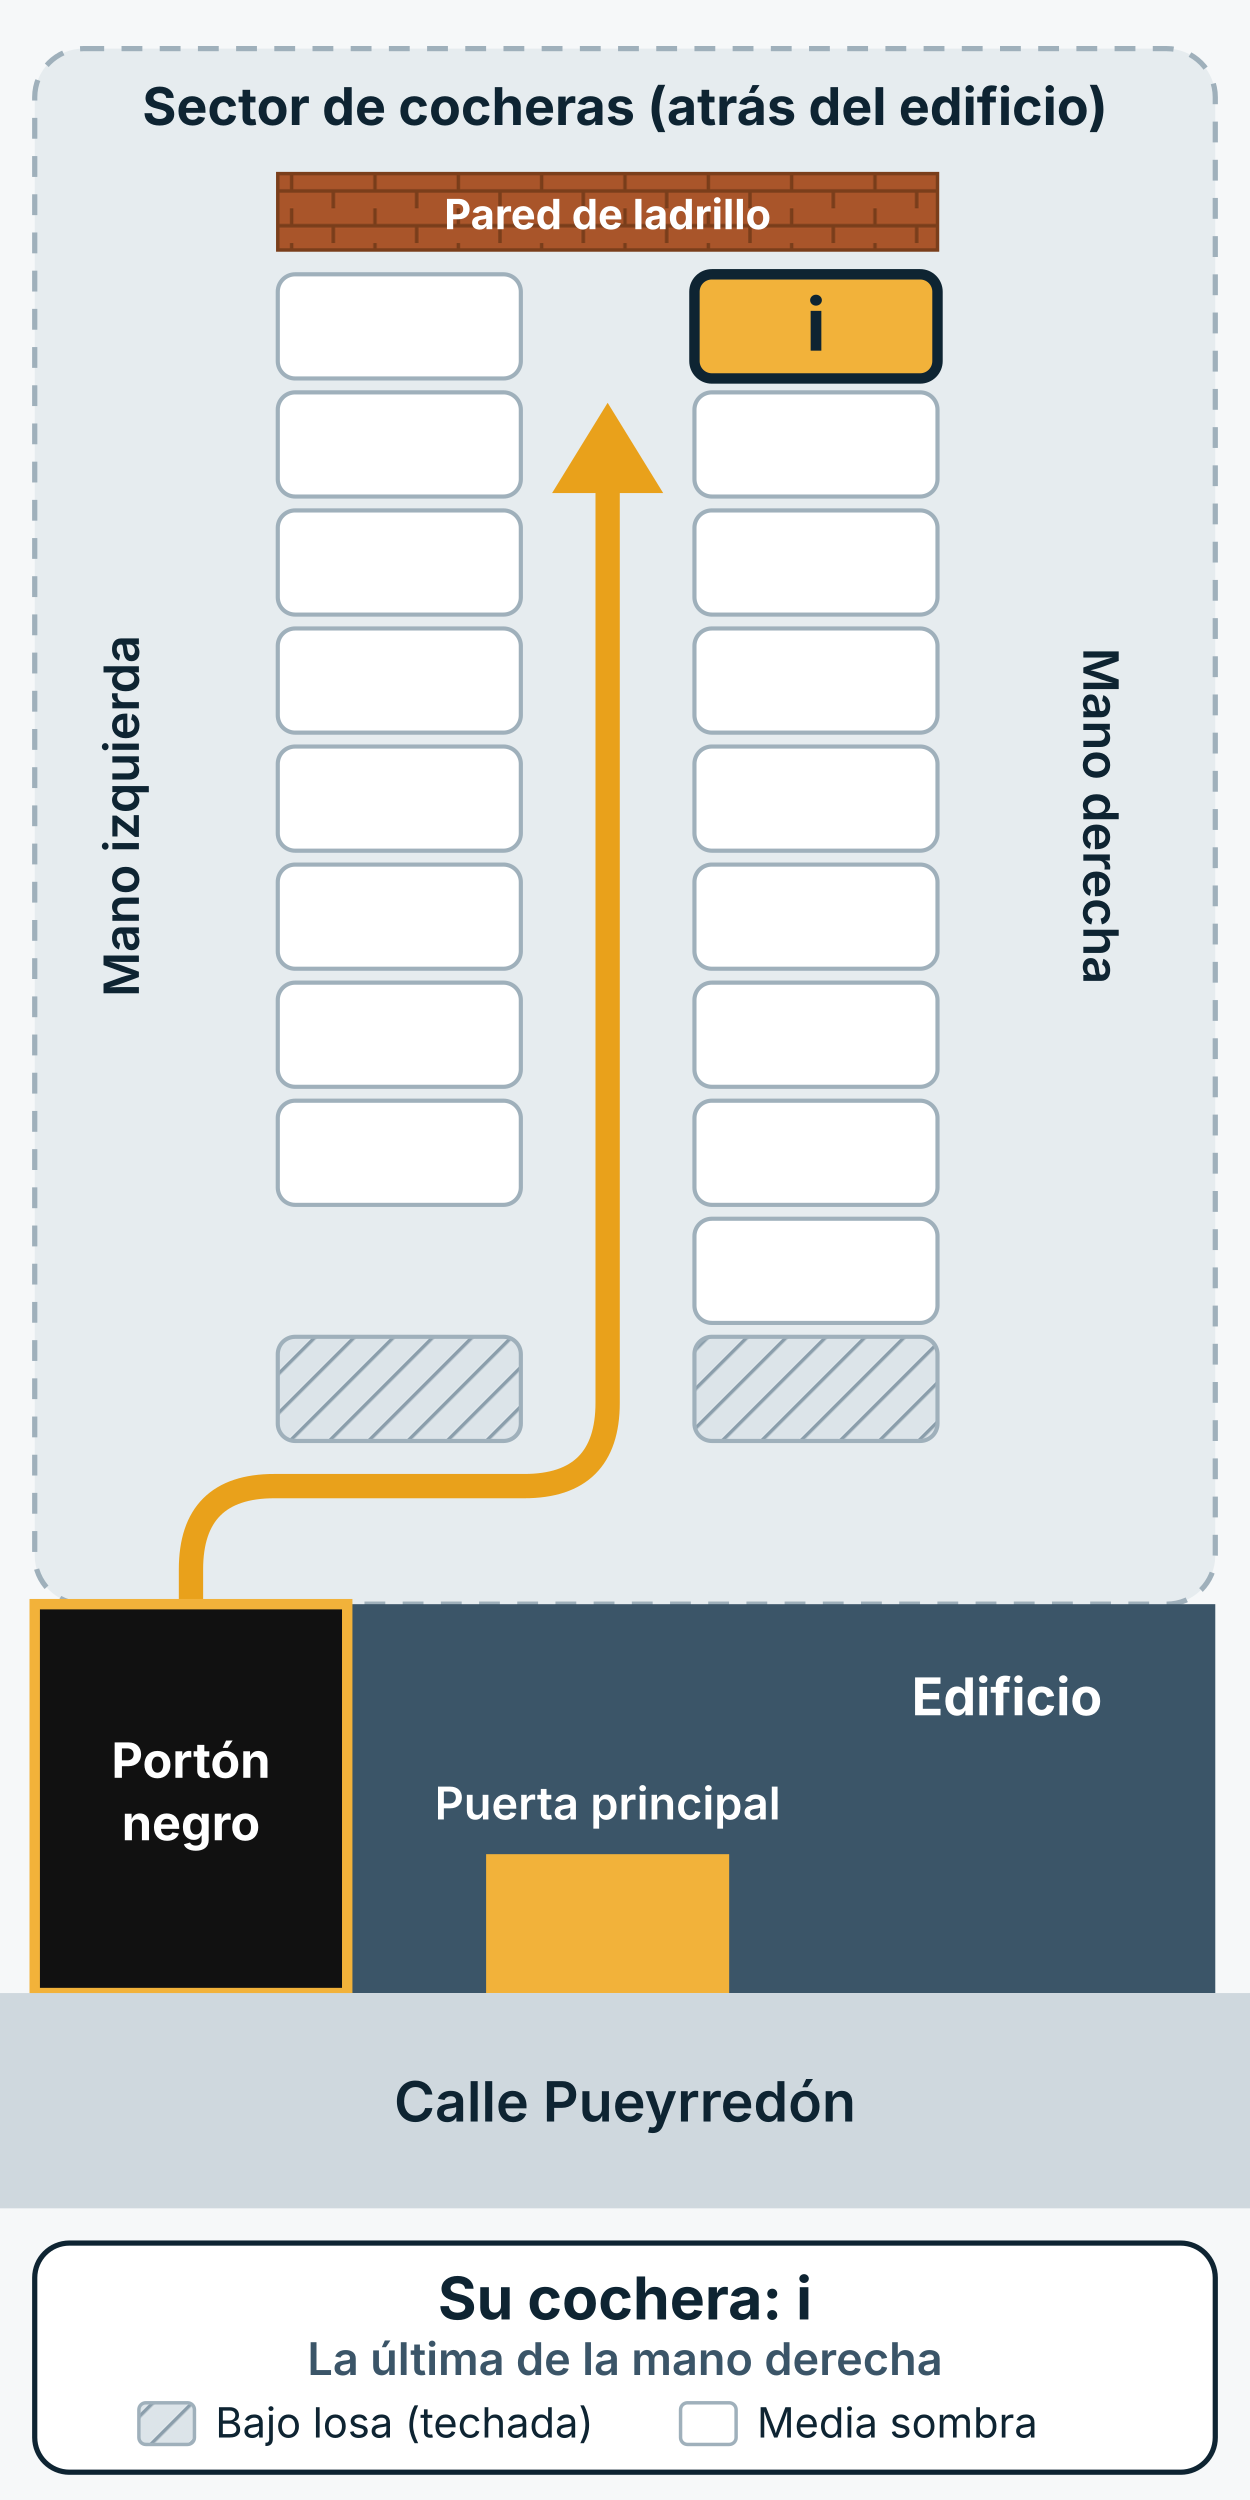
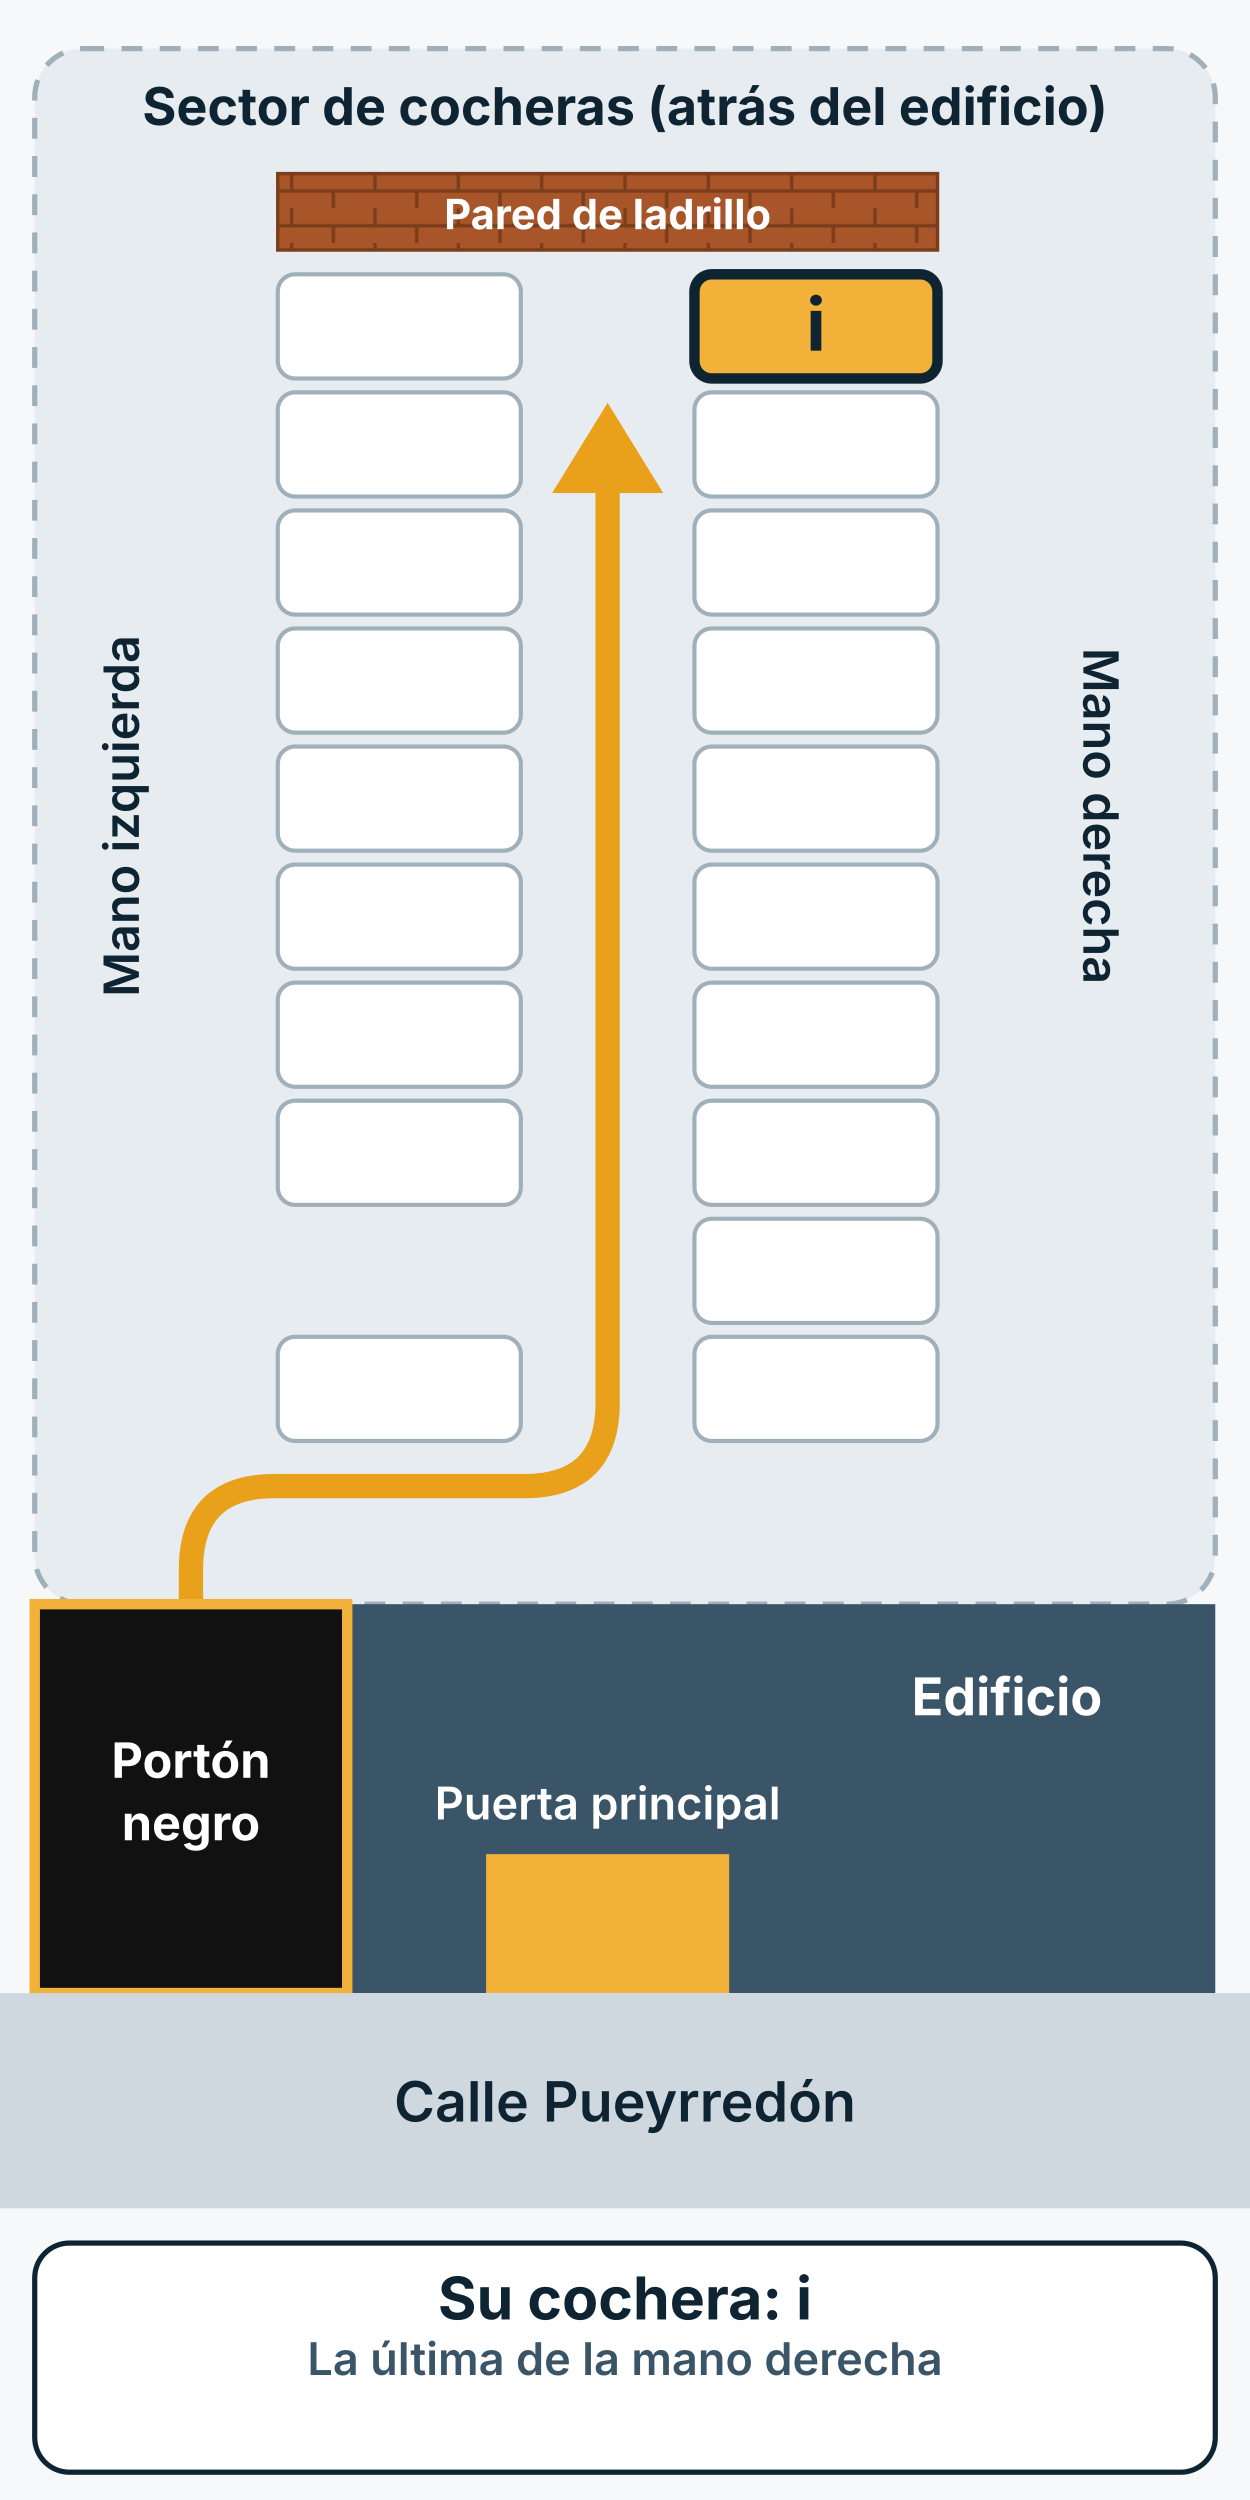
<svg xmlns="http://www.w3.org/2000/svg" width="360" height="720" viewBox="0 0 360 720" role="img" aria-label="Croquis orientativo: se entra por el portón negro, a la izquierda de la puerta principal, y se sigue hacia el fondo; la cochera i es la última de la mano derecha, contra la pared." font-family="Inter,Arial,Helvetica,sans-serif">
  <defs>
    <pattern id="ladrillo" width="24" height="10" patternUnits="userSpaceOnUse">
      <rect width="24" height="10" fill="#A9552A" />
      <path d="M0 5H24M12 0V5M0 5V10M24 5V10" stroke="#7A3E1B" stroke-width="1" fill="none" />
    </pattern>
-     <pattern id="losa" width="8" height="8" patternUnits="userSpaceOnUse" patternTransform="rotate(45)">
-       <rect width="8" height="8" fill="#DCE4E9" />
-       <path d="M0 0V8" stroke="#8DA0AD" stroke-width="2" />
-     </pattern>
  </defs>
  <rect width="360" height="720" fill="#F6F8F9" />
  <rect x="10" y="14" width="340" height="448" rx="14" fill="#E6ECEF" stroke="#9FB0BB" stroke-width="1.5" stroke-dasharray="6 5" />
  <text x="180" y="36" text-anchor="middle" font-size="15" font-weight="700" fill="#0E2432">Sector de cocheras (atrás del edificio)</text>
-   <rect x="80" y="385" width="70" height="30" rx="5" fill="url(#losa)" stroke="#9FB0BB" stroke-width="1.2" />
+   <rect x="80" y="385" width="70" height="30" rx="5" fill="#FFFFFF" stroke="#9FB0BB" stroke-width="1.2" />
  <rect x="80" y="317" width="70" height="30" rx="5" fill="#FFFFFF" stroke="#9FB0BB" stroke-width="1.2" />
  <rect x="80" y="283" width="70" height="30" rx="5" fill="#FFFFFF" stroke="#9FB0BB" stroke-width="1.2" />
  <rect x="80" y="249" width="70" height="30" rx="5" fill="#FFFFFF" stroke="#9FB0BB" stroke-width="1.2" />
  <rect x="80" y="215" width="70" height="30" rx="5" fill="#FFFFFF" stroke="#9FB0BB" stroke-width="1.2" />
  <rect x="80" y="181" width="70" height="30" rx="5" fill="#FFFFFF" stroke="#9FB0BB" stroke-width="1.2" />
  <rect x="80" y="147" width="70" height="30" rx="5" fill="#FFFFFF" stroke="#9FB0BB" stroke-width="1.2" />
  <rect x="80" y="113" width="70" height="30" rx="5" fill="#FFFFFF" stroke="#9FB0BB" stroke-width="1.2" />
  <rect x="80" y="79" width="70" height="30" rx="5" fill="#FFFFFF" stroke="#9FB0BB" stroke-width="1.2" />
-   <rect x="200" y="385" width="70" height="30" rx="5" fill="url(#losa)" stroke="#9FB0BB" stroke-width="1.2" />
+   <rect x="200" y="385" width="70" height="30" rx="5" fill="#FFFFFF" stroke="#9FB0BB" stroke-width="1.2" />
  <rect x="200" y="351" width="70" height="30" rx="5" fill="#FFFFFF" stroke="#9FB0BB" stroke-width="1.2" />
  <rect x="200" y="317" width="70" height="30" rx="5" fill="#FFFFFF" stroke="#9FB0BB" stroke-width="1.2" />
  <rect x="200" y="283" width="70" height="30" rx="5" fill="#FFFFFF" stroke="#9FB0BB" stroke-width="1.2" />
  <rect x="200" y="249" width="70" height="30" rx="5" fill="#FFFFFF" stroke="#9FB0BB" stroke-width="1.2" />
  <rect x="200" y="215" width="70" height="30" rx="5" fill="#FFFFFF" stroke="#9FB0BB" stroke-width="1.2" />
  <rect x="200" y="181" width="70" height="30" rx="5" fill="#FFFFFF" stroke="#9FB0BB" stroke-width="1.2" />
  <rect x="200" y="147" width="70" height="30" rx="5" fill="#FFFFFF" stroke="#9FB0BB" stroke-width="1.2" />
  <rect x="200" y="113" width="70" height="30" rx="5" fill="#FFFFFF" stroke="#9FB0BB" stroke-width="1.2" />
  <rect x="200" y="79" width="70" height="30" rx="5" fill="#F2B23A" stroke="#0E2432" stroke-width="3" />
  <text x="235.0" y="101" text-anchor="middle" font-size="21" font-weight="700" fill="#0E2432">i</text>
  <rect x="80" y="50" width="190" height="22" fill="url(#ladrillo)" stroke="#7A3E1B" stroke-width="1" />
  <text x="175" y="66" text-anchor="middle" font-size="12" font-weight="700" fill="#FFFFFF">Pared de ladrillo</text>
  <path d="M55 556 V452 Q55 428 79 428 H151 Q175 428 175 404 V124" stroke="#E9A11B" stroke-width="7" fill="none" stroke-linecap="round" stroke-linejoin="round" />
  <path d="M159 142 L175 116 L191 142 Z" fill="#E9A11B" />
  <text transform="translate(40 235) rotate(-90)" text-anchor="middle" font-size="14" font-weight="600" fill="#0E2432">Mano izquierda</text>
  <text transform="translate(312 235) rotate(90)" text-anchor="middle" font-size="14" font-weight="600" fill="#0E2432">Mano derecha</text>
  <rect x="100" y="462" width="250" height="112" fill="#3B5568" />
  <text x="290" y="494" text-anchor="middle" font-size="15" font-weight="700" fill="#FFFFFF">Edificio</text>
  <rect x="10" y="462" width="90" height="112" fill="#111111" stroke="#F2B23A" stroke-width="3" />
  <text x="55" y="512" text-anchor="middle" font-size="14" font-weight="700" fill="#FFFFFF">Portón</text>
  <text x="55" y="530" text-anchor="middle" font-size="14" font-weight="700" fill="#FFFFFF">negro</text>
  <rect x="140" y="534" width="70" height="40" fill="#F2B23A" />
  <text x="175" y="524" text-anchor="middle" font-size="13" font-weight="600" fill="#FFFFFF">Puerta principal</text>
  <rect x="0" y="574" width="360" height="62" fill="#CFD8DE" />
  <text x="180" y="611" text-anchor="middle" font-size="16" font-weight="600" fill="#0E2432">Calle Pueyrredón</text>
  <rect x="10" y="646" width="340" height="66" rx="10" fill="#FFFFFF" stroke="#0E2432" stroke-width="1.5" />
  <text x="180" y="668" text-anchor="middle" font-size="17" font-weight="700" fill="#0E2432">Su cochera: i</text>
  <text x="180" y="684" text-anchor="middle" font-size="13" font-weight="600" fill="#3B5568">La última de la mano derecha</text>
-   <rect x="40" y="692" width="16" height="12" rx="2" fill="url(#losa)" stroke="#9FB0BB" />
-   <text x="62" y="702" font-size="12" fill="#0E2432">Bajo losa (techada)</text>
-   <rect x="196" y="692" width="16" height="12" rx="2" fill="#FFFFFF" stroke="#9FB0BB" />
-   <text x="218" y="702" font-size="12" fill="#0E2432">Media sombra</text>
</svg>
